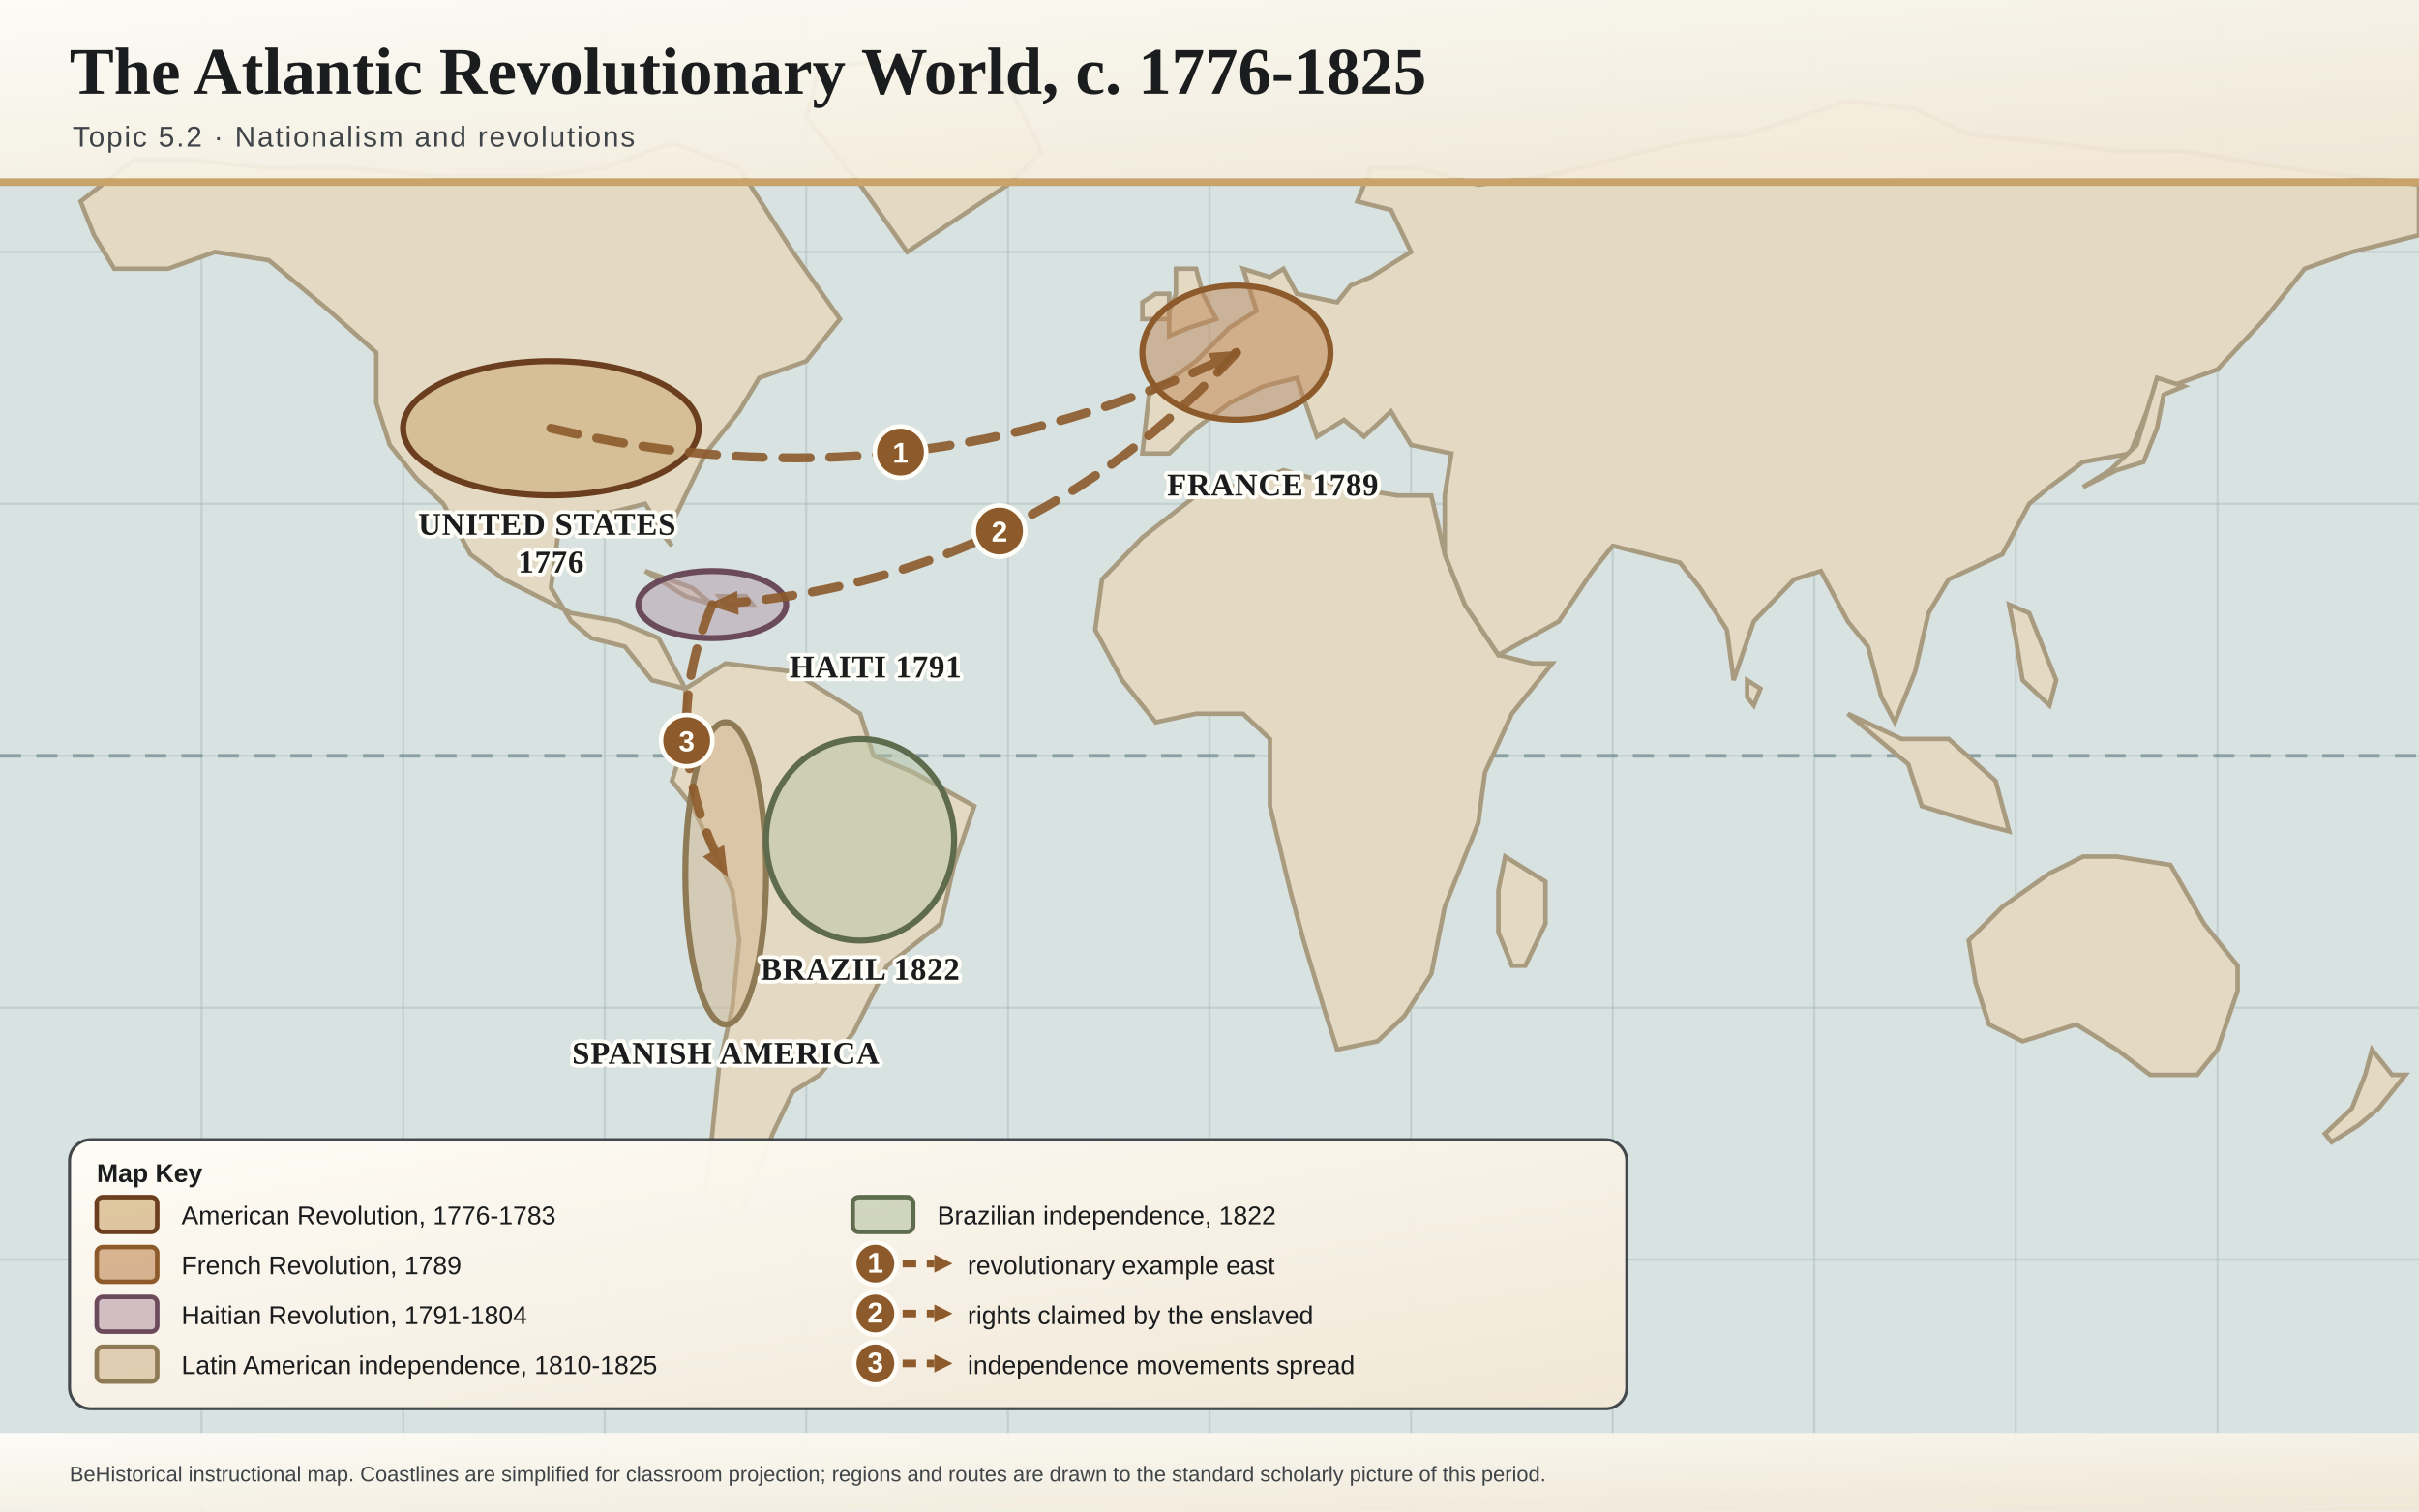
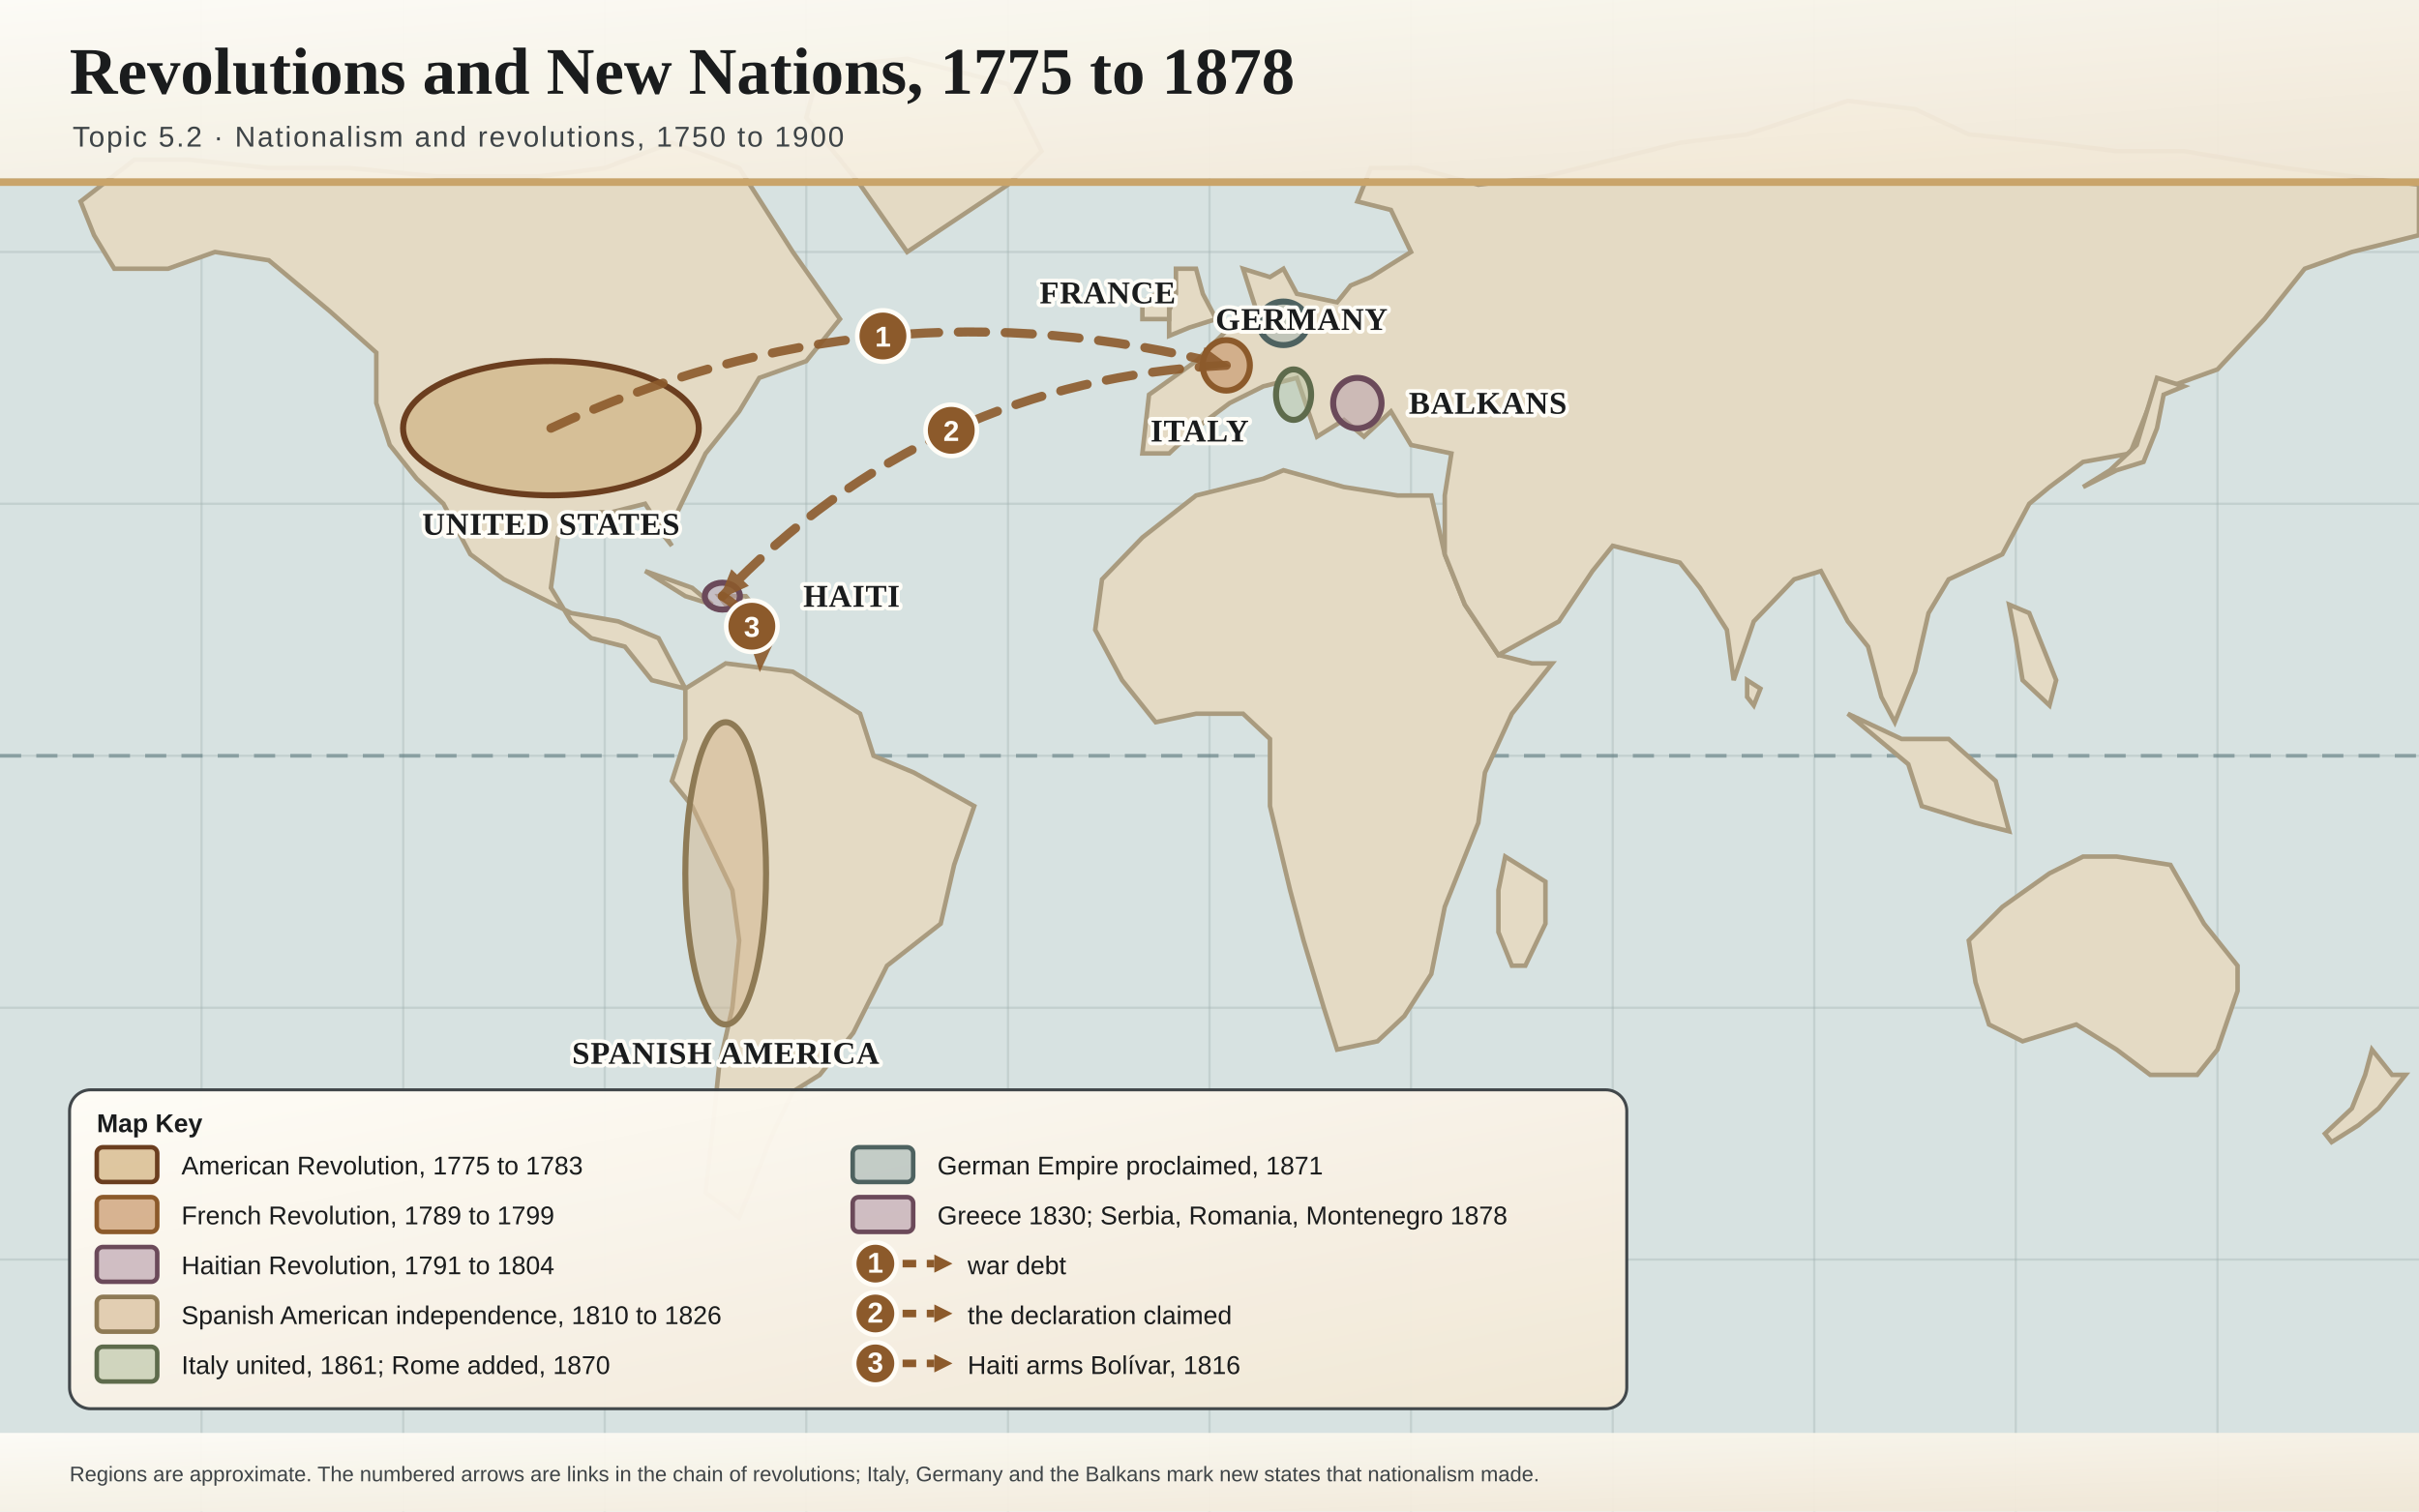
<svg xmlns="http://www.w3.org/2000/svg" width="1600" height="1000" viewBox="0 0 1600 1000" preserveAspectRatio="xMidYMid meet" role="img" aria-labelledby="map-title map-desc">
  <defs>
    <linearGradient id="paper" x1="0" x2="1" y1="0" y2="1">
      <stop offset="0" stop-color="#FFFDF7" />
      <stop offset="1" stop-color="#F1E7D5" />
    </linearGradient>
    <marker id="arrow" markerWidth="20" markerHeight="16" refX="17" refY="8" orient="auto" markerUnits="userSpaceOnUse">
      <path d="M0,0 L20,8 L0,16 Z" fill="#8C5A2B" />
    </marker>
    <style>
      .title{font-family:Georgia,'Times New Roman',serif;font-weight:700;font-size:44px;fill:#1A1C1D}
      .subtitle{font-family:Arial,Helvetica,sans-serif;font-size:19px;fill:#3E4447;letter-spacing:1.2px;text-transform:uppercase}
      .region{font-family:Georgia,'Times New Roman',serif;font-weight:700;font-size:21px;letter-spacing:.5px}
      .place{font-family:Arial,Helvetica,sans-serif;font-weight:700;font-size:18px;fill:#1A1C1D}
      .placenote{font-family:Arial,Helvetica,sans-serif;font-size:15px;fill:#3E4447}
      .small{font-family:Arial,Helvetica,sans-serif;font-size:17px;fill:#1A1C1D}
      .tiny{font-family:Arial,Helvetica,sans-serif;font-size:14px;fill:#3E4447}
      .badgenum{font-family:Arial,Helvetica,sans-serif;font-weight:700;font-size:19px;fill:#FFFDF7}
      .badge{fill:#8C5A2B;stroke:#FFFDF7;stroke-width:3}
      .halo{paint-order:stroke;stroke:#FFFDF7;stroke-width:5;stroke-linejoin:round}
      .city{fill:#1A1C1D;stroke:#FFFDF7;stroke-width:4}
      .leader{stroke:#1A1C1D;stroke-width:2.5;stroke-linecap:round;opacity:.7}
      .flow{fill:none;stroke:#8C5A2B;stroke-width:6;stroke-linecap:round;opacity:.9}
      #land path{fill:#E4DAC4;stroke:#A99B7F;stroke-width:3}
      #graticule line{stroke:#9FB0AE;stroke-width:1.5;opacity:.35}
    </style>
  </defs>
  <rect width="1600" height="1000" fill="#D7E2E1" />
  <g id="graticule">
    <line x1="133.3" y1="0" x2="133.3" y2="1000" />
    <line x1="266.7" y1="0" x2="266.7" y2="1000" />
    <line x1="400.0" y1="0" x2="400.0" y2="1000" />
    <line x1="533.3" y1="0" x2="533.3" y2="1000" />
    <line x1="666.7" y1="0" x2="666.7" y2="1000" />
    <line x1="800.0" y1="0" x2="800.0" y2="1000" />
    <line x1="933.3" y1="0" x2="933.3" y2="1000" />
    <line x1="1066.7" y1="0" x2="1066.7" y2="1000" />
    <line x1="1200.0" y1="0" x2="1200.0" y2="1000" />
    <line x1="1333.3" y1="0" x2="1333.3" y2="1000" />
    <line x1="1466.7" y1="0" x2="1466.7" y2="1000" />
    <line x1="0" y1="833.3" x2="1600" y2="833.3" />
    <line x1="0" y1="666.7" x2="1600" y2="666.7" />
    <line x1="0" y1="500.0" x2="1600" y2="500.0" />
    <line x1="0" y1="333.3" x2="1600" y2="333.3" />
    <line x1="0" y1="166.7" x2="1600" y2="166.7" />
  </g>
  <line x1="0" y1="500.0" x2="1600" y2="500.0" stroke="#4E6B72" stroke-width="2.5" stroke-dasharray="14 10" opacity=".5" />
  <g id="land">
    <path id="land-greenland" d="M600.0,166.7 L666.7,122.2 L688.9,100.0 L666.7,55.6 L600.0,38.9 L542.2,44.4 L533.3,77.8 L568.9,122.2 L600.0,166.7 Z" />
    <path id="land-northAmerica" d="M53.3,133.3 L88.9,105.6 L124.4,105.6 L177.8,111.1 L231.1,111.1 L288.9,116.7 L355.6,116.7 L400.0,111.1 L444.4,94.4 L488.9,111.1 L524.4,166.7 L555.6,211.1 L533.3,238.9 L502.2,250.0 L488.9,272.2 L466.7,300.0 L440.0,355.6 L444.4,361.1 L426.7,333.3 L404.4,338.9 L382.2,338.9 L368.9,355.6 L364.4,388.9 L377.8,411.1 L391.1,422.2 L413.3,427.8 L431.1,450.0 L453.3,455.6 L435.6,422.2 L408.9,411.1 L377.8,405.6 L333.3,383.3 L311.1,366.7 L293.3,333.3 L275.6,316.7 L257.8,294.4 L248.9,266.7 L248.9,233.3 L217.8,205.6 L177.8,172.2 L142.2,166.7 L111.1,177.8 L75.6,177.8 L62.2,155.6 L53.3,133.3 Z" />
    <path id="land-southAmerica" d="M453.3,455.6 L480.0,438.9 L524.4,444.4 L568.9,472.2 L577.8,500.0 L604.4,511.1 L644.4,533.3 L631.1,572.2 L622.2,611.1 L586.7,638.9 L564.4,683.3 L542.2,711.1 L524.4,722.2 L511.1,750.0 L497.8,783.3 L488.9,805.6 L466.7,788.9 L471.1,750.0 L475.6,705.6 L484.4,666.7 L488.9,622.2 L484.4,588.9 L457.8,533.3 L444.4,516.7 L453.3,488.9 L453.3,455.6 Z" />
    <path id="land-africa" d="M724.4,416.7 L728.9,383.3 L755.6,355.6 L791.1,327.8 L835.6,316.7 L848.9,311.1 L888.9,322.2 L924.4,327.8 L946.7,327.8 L955.6,366.7 L968.9,400.0 L991.1,433.3 L1013.3,438.9 L1026.7,438.9 L1000.0,472.2 L982.2,511.1 L977.8,544.4 L955.6,600.0 L946.7,644.4 L928.9,672.2 L911.1,688.9 L884.4,694.4 L875.6,666.7 L862.2,622.2 L853.3,588.9 L840.0,533.3 L840.0,488.9 L822.2,472.2 L791.1,472.2 L764.4,477.8 L742.2,450.0 L724.4,416.7 Z" />
    <path id="land-eurasia" d="M755.6,300.0 L760.0,261.1 L791.1,238.9 L813.3,216.7 L831.1,205.6 L822.2,177.8 L840.0,183.3 L848.9,177.8 L857.8,194.4 L884.4,200.0 L893.3,188.9 L906.7,183.3 L924.4,172.2 L933.3,166.7 L920.0,138.9 L897.8,133.3 L906.7,111.1 L937.8,111.1 L977.8,122.2 L1022.2,116.7 L1066.7,105.6 L1111.1,94.4 L1155.6,88.9 L1222.2,66.7 L1266.7,72.2 L1302.2,88.9 L1355.6,94.4 L1400.0,100.0 L1444.4,100.0 L1511.1,111.1 L1555.6,116.7 L1600.0,122.2 L1600.0,155.6 L1555.6,166.7 L1524.4,177.8 L1497.8,211.1 L1466.7,244.4 L1435.6,255.6 L1422.2,266.7 L1408.9,300.0 L1377.8,305.6 L1355.6,322.2 L1342.2,333.3 L1324.4,366.7 L1288.9,383.3 L1275.6,405.6 L1266.7,444.4 L1253.3,477.8 L1244.4,461.1 L1235.6,427.8 L1222.2,411.1 L1204.4,377.8 L1186.7,383.3 L1160.0,411.1 L1146.7,450.0 L1142.2,416.7 L1124.4,388.9 L1111.1,372.2 L1088.9,366.7 L1066.7,361.1 L1053.3,377.8 L1031.1,411.1 L991.1,433.3 L968.9,400.0 L955.6,366.7 L955.6,327.8 L960.0,300.0 L933.3,294.4 L920.0,272.2 L902.2,288.9 L888.9,277.8 L871.1,288.9 L857.8,250.0 L835.6,255.6 L813.3,266.7 L791.1,283.3 L773.3,300.0 L755.6,300.0 Z" />
    <path id="land-britain" d="M773.3,222.2 L786.7,216.7 L804.4,211.1 L795.6,194.4 L791.1,177.8 L777.8,177.8 L777.8,194.4 L773.3,205.6 L773.3,222.2 Z" />
    <path id="land-ireland" d="M755.6,211.1 L773.3,211.1 L773.3,194.4 L764.4,194.4 L755.6,200.0 L755.6,211.1 Z" />
    <path id="land-japan" d="M1377.8,322.2 L1400.0,311.1 L1417.8,305.6 L1426.7,283.3 L1431.1,261.1 L1444.4,255.6 L1426.7,250.0 L1413.3,294.4 L1395.6,311.1 L1377.8,322.2 Z" />
    <path id="land-indonesia" d="M1222.2,472.2 L1262.2,505.6 L1271.1,533.3 L1306.7,544.4 L1328.9,550.0 L1320.0,516.7 L1288.9,488.9 L1257.8,488.9 L1222.2,472.2 Z" />
    <path id="land-philippines" d="M1328.9,400.0 L1342.2,405.6 L1351.1,427.8 L1360.0,450.0 L1355.6,466.7 L1337.8,450.0 L1333.3,422.2 L1328.9,400.0 Z" />
    <path id="land-australia" d="M1302.2,622.2 L1306.7,650.0 L1315.6,677.8 L1337.8,688.9 L1373.3,677.8 L1400.0,694.4 L1422.2,711.1 L1453.3,711.1 L1466.7,694.4 L1480.0,655.6 L1480.0,638.9 L1457.8,611.1 L1435.6,572.2 L1400.0,566.7 L1377.8,566.7 L1355.6,577.8 L1324.4,600.0 L1302.2,622.2 Z" />
    <path id="land-newZealand" d="M1568.9,694.4 L1582.2,711.1 L1591.1,711.1 L1573.3,733.3 L1560.0,744.4 L1542.2,755.6 L1537.8,750.0 L1555.6,733.3 L1564.4,711.1 L1568.9,694.4 Z" />
    <path id="land-madagascar" d="M995.6,566.7 L1022.2,583.3 L1022.2,611.1 L1008.9,638.9 L1000.0,638.9 L991.1,616.7 L991.1,588.9 L995.6,566.7 Z" />
    <path id="land-cuba" d="M426.7,377.8 L457.8,388.9 L471.1,400.0 L453.3,394.4 L426.7,377.8 Z" />
    <path id="land-hispaniola" d="M475.6,394.4 L493.3,394.4 L497.8,400.0 L480.0,400.0 L475.6,394.4 Z" />
    <path id="land-sriLanka" d="M1155.6,450.0 L1164.4,455.6 L1160.0,466.7 L1155.6,461.1 L1155.6,450.0 Z" />
  </g>
  <g id="highlights">
    <ellipse cx="364.4" cy="283.3" rx="97.8" ry="44.4" fill="#C9A46A" fill-opacity="0.5" stroke="#6B3E1F" stroke-width="4" />
-     <ellipse cx="817.8" cy="233.3" rx="62.2" ry="44.4" fill="#C08552" fill-opacity="0.5" stroke="#8C5A2B" stroke-width="4" />
-     <ellipse cx="471.1" cy="400.0" rx="48.9" ry="22.2" fill="#B49AA8" fill-opacity="0.5" stroke="#6B4A5A" stroke-width="4" />
+     <ellipse cx="811.1" cy="241.7" rx="15.6" ry="16.7" fill="#C08552" fill-opacity="0.5" stroke="#8C5A2B" stroke-width="4" />
+     <ellipse cx="477.8" cy="394.4" rx="11.6" ry="8.9" fill="#B49AA8" fill-opacity="0.5" stroke="#6B4A5A" stroke-width="4" />
    <ellipse cx="480.0" cy="577.8" rx="26.7" ry="100.0" fill="#D2B48C" fill-opacity="0.5" stroke="#8E7A55" stroke-width="4" />
-     <ellipse cx="568.9" cy="555.6" rx="62.2" ry="66.7" fill="#B6C2A2" fill-opacity="0.5" stroke="#5E6B4C" stroke-width="4" />
+     <ellipse cx="855.6" cy="261.1" rx="11.6" ry="16.7" fill="#B6C2A2" fill-opacity="0.5" stroke="#5E6B4C" stroke-width="4" />
+     <ellipse cx="848.9" cy="213.9" rx="16.0" ry="14.4" fill="#9FB0AE" fill-opacity="0.5" stroke="#4E6260" stroke-width="4" />
+     <ellipse cx="897.8" cy="266.7" rx="16.0" ry="16.7" fill="#B49AA8" fill-opacity="0.5" stroke="#6B4A5A" stroke-width="4" />
  </g>
  <g id="flows">
-     <path class="flow" d="M364.4,283.3 Q600.1,339.9 817.8,233.3" stroke-dasharray="18 13" marker-end="url(#arrow)" />
-     <circle class="badge" cx="595.6" cy="299.1" r="17" />
-     <text class="badgenum" x="595.6" y="306.1" text-anchor="middle">1</text>
-     <path class="flow" d="M817.8,233.3 Q677.8,386.0 471.1,400.0" stroke-dasharray="18 13" marker-end="url(#arrow)" />
-     <circle class="badge" cx="661.1" cy="351.3" r="17" />
-     <text class="badgenum" x="661.1" y="358.3" text-anchor="middle">2</text>
-     <path class="flow" d="M471.1,400.0 Q432.9,491.0 480.0,577.8" stroke-dasharray="18 13" marker-end="url(#arrow)" />
-     <circle class="badge" cx="454.2" cy="490.0" r="17" />
-     <text class="badgenum" x="454.2" y="497.0" text-anchor="middle">3</text>
+     <path class="flow" d="M364.4,283.3 Q580.3,182.1 811.1,241.7" stroke-dasharray="18 13" marker-end="url(#arrow)" />
+     <circle class="badge" cx="584.0" cy="222.3" r="17" />
+     <text class="badgenum" x="584.0" y="229.3" text-anchor="middle">1</text>
+     <path class="flow" d="M811.1,241.7 Q613.9,251.4 477.8,394.4" stroke-dasharray="18 13" marker-end="url(#arrow)" />
+     <circle class="badge" cx="629.2" cy="284.7" r="17" />
+     <text class="badgenum" x="629.2" y="291.7" text-anchor="middle">2</text>
+     <path class="flow" d="M477.8,394.4 Q504.4,410.6 502.7,441.7" stroke-dasharray="18 13" marker-end="url(#arrow)" />
+     <circle class="badge" cx="497.3" cy="414.3" r="17" />
+     <text class="badgenum" x="497.3" y="421.3" text-anchor="middle">3</text>
  </g>
  <g id="region-labels">
    <text class="region halo" x="364.4" y="353.8" text-anchor="middle" fill="#1A1C1D">
      <tspan x="364.4" dy="0">UNITED STATES</tspan>
-       <tspan x="364.4" dy="25">1776</tspan>
    </text>
-     <text class="region halo" x="841.8" y="327.8" text-anchor="middle" fill="#1A1C1D">
-       <tspan x="841.8" dy="0">FRANCE 1789</tspan>
+     <text class="region halo" x="777.6" y="200.7" text-anchor="end" fill="#1A1C1D">
+       <tspan x="777.6" dy="0">FRANCE</tspan>
    </text>
-     <text class="region halo" x="579.1" y="448.2" text-anchor="middle" fill="#1A1C1D">
-       <tspan x="579.1" dy="0">HAITI 1791</tspan>
+     <text class="region halo" x="531.3" y="401.4" text-anchor="start" fill="#1A1C1D">
+       <tspan x="531.3" dy="0">HAITI</tspan>
    </text>
    <text class="region halo" x="480.0" y="703.8" text-anchor="middle" fill="#1A1C1D">
      <tspan x="480.0" dy="0">SPANISH AMERICA</tspan>
    </text>
-     <text class="region halo" x="568.9" y="648.2" text-anchor="middle" fill="#1A1C1D">
-       <tspan x="568.9" dy="0">BRAZIL 1822</tspan>
+     <text class="region halo" x="826.0" y="292.1" text-anchor="end" fill="#1A1C1D">
+       <tspan x="826.0" dy="0">ITALY</tspan>
+     </text>
+     <text class="region halo" x="860.9" y="218.3" text-anchor="middle" fill="#1A1C1D">
+       <tspan x="860.9" dy="0">GERMANY</tspan>
+     </text>
+     <text class="region halo" x="931.8" y="273.7" text-anchor="start" fill="#1A1C1D">
+       <tspan x="931.8" dy="0">BALKANS</tspan>
    </text>
  </g>
  <g id="places">
    
  </g>
  <g id="titleband">
    <rect x="0" y="0" width="1600" height="118" fill="url(#paper)" opacity=".93" />
    <rect x="0" y="118" width="1600" height="5" fill="#C9A46A" />
-     <text class="title" x="46" y="62">The Atlantic Revolutionary World, c. 1776-1825</text>
-     <text class="subtitle" x="48" y="97">Topic 5.2 · Nationalism and revolutions</text>
+     <text class="title" x="46" y="62">Revolutions and New Nations, 1775 to 1878</text>
+     <text class="subtitle" x="48" y="97">Topic 5.2 · Nationalism and revolutions, 1750 to 1900</text>
  </g>
-   <g id="legend" transform="translate(46,754)">
-     <rect x="0" y="0" width="1030" height="178" rx="14" fill="url(#paper)" stroke="#3E4447" stroke-width="2" opacity=".97" />
+   <g id="legend" transform="translate(46,721)">
+     <rect x="0" y="0" width="1030" height="211" rx="14" fill="url(#paper)" stroke="#3E4447" stroke-width="2" opacity=".97" />
    <text class="small" x="18" y="28" font-weight="700">Map Key</text>
    <rect x="18" y="38" width="40" height="23" rx="4" fill="#C9A46A" fill-opacity=".6" stroke="#6B3E1F" stroke-width="3" />
-     <text class="small" x="74" y="56">American Revolution, 1776-1783</text>
+     <text class="small" x="74" y="56">American Revolution, 1775 to 1783</text>
    <rect x="18" y="71" width="40" height="23" rx="4" fill="#C08552" fill-opacity=".6" stroke="#8C5A2B" stroke-width="3" />
-     <text class="small" x="74" y="89">French Revolution, 1789</text>
+     <text class="small" x="74" y="89">French Revolution, 1789 to 1799</text>
    <rect x="18" y="104" width="40" height="23" rx="4" fill="#B49AA8" fill-opacity=".6" stroke="#6B4A5A" stroke-width="3" />
-     <text class="small" x="74" y="122">Haitian Revolution, 1791-1804</text>
+     <text class="small" x="74" y="122">Haitian Revolution, 1791 to 1804</text>
    <rect x="18" y="137" width="40" height="23" rx="4" fill="#D2B48C" fill-opacity=".6" stroke="#8E7A55" stroke-width="3" />
-     <text class="small" x="74" y="155">Latin American independence, 1810-1825</text>
-     <rect x="518" y="38" width="40" height="23" rx="4" fill="#B6C2A2" fill-opacity=".6" stroke="#5E6B4C" stroke-width="3" />
-     <text class="small" x="574" y="56">Brazilian independence, 1822</text>
-     <circle class="badge" cx="533" cy="82" r="14" />
-     <text class="badgenum" x="533" y="88" text-anchor="middle" font-size="16">1</text>
-     <line x1="551" x2="572" y1="82" y2="82" stroke="#8C5A2B" stroke-width="5" stroke-dasharray="9 7" />
-     <path d="M572,76 L584,82 L572,88 Z" fill="#8C5A2B" />
-     <text class="small" x="594" y="89">revolutionary example east</text>
+     <text class="small" x="74" y="155">Spanish American independence, 1810 to 1826</text>
+     <rect x="18" y="170" width="40" height="23" rx="4" fill="#B6C2A2" fill-opacity=".6" stroke="#5E6B4C" stroke-width="3" />
+     <text class="small" x="74" y="188">Italy united, 1861; Rome added, 1870</text>
+     <rect x="518" y="38" width="40" height="23" rx="4" fill="#9FB0AE" fill-opacity=".6" stroke="#4E6260" stroke-width="3" />
+     <text class="small" x="574" y="56">German Empire proclaimed, 1871</text>
+     <rect x="518" y="71" width="40" height="23" rx="4" fill="#B49AA8" fill-opacity=".6" stroke="#6B4A5A" stroke-width="3" />
+     <text class="small" x="574" y="89">Greece 1830; Serbia, Romania, Montenegro 1878</text>
    <circle class="badge" cx="533" cy="115" r="14" />
-     <text class="badgenum" x="533" y="121" text-anchor="middle" font-size="16">2</text>
+     <text class="badgenum" x="533" y="121" text-anchor="middle" font-size="16">1</text>
    <line x1="551" x2="572" y1="115" y2="115" stroke="#8C5A2B" stroke-width="5" stroke-dasharray="9 7" />
    <path d="M572,109 L584,115 L572,121 Z" fill="#8C5A2B" />
-     <text class="small" x="594" y="122">rights claimed by the enslaved</text>
+     <text class="small" x="594" y="122">war debt</text>
    <circle class="badge" cx="533" cy="148" r="14" />
-     <text class="badgenum" x="533" y="154" text-anchor="middle" font-size="16">3</text>
+     <text class="badgenum" x="533" y="154" text-anchor="middle" font-size="16">2</text>
    <line x1="551" x2="572" y1="148" y2="148" stroke="#8C5A2B" stroke-width="5" stroke-dasharray="9 7" />
    <path d="M572,142 L584,148 L572,154 Z" fill="#8C5A2B" />
-     <text class="small" x="594" y="155">independence movements spread</text>
+     <text class="small" x="594" y="155">the declaration claimed</text>
+     <circle class="badge" cx="533" cy="181" r="14" />
+     <text class="badgenum" x="533" y="187" text-anchor="middle" font-size="16">3</text>
+     <line x1="551" x2="572" y1="181" y2="181" stroke="#8C5A2B" stroke-width="5" stroke-dasharray="9 7" />
+     <path d="M572,175 L584,181 L572,187 Z" fill="#8C5A2B" />
+     <text class="small" x="594" y="188">Haiti arms Bolívar, 1816</text>
  </g>
  <rect x="0" y="948" width="1600" height="52" fill="url(#paper)" opacity=".93" />
-   <text class="tiny" x="46" y="980">BeHistorical instructional map. Coastlines are simplified for classroom projection; regions and routes are drawn to the standard scholarly picture of this period.</text>
+   <text class="tiny" x="46" y="980">Regions are approximate. The numbered arrows are links in the chain of revolutions; Italy, Germany and the Balkans mark new states that nationalism made.</text>
</svg>
